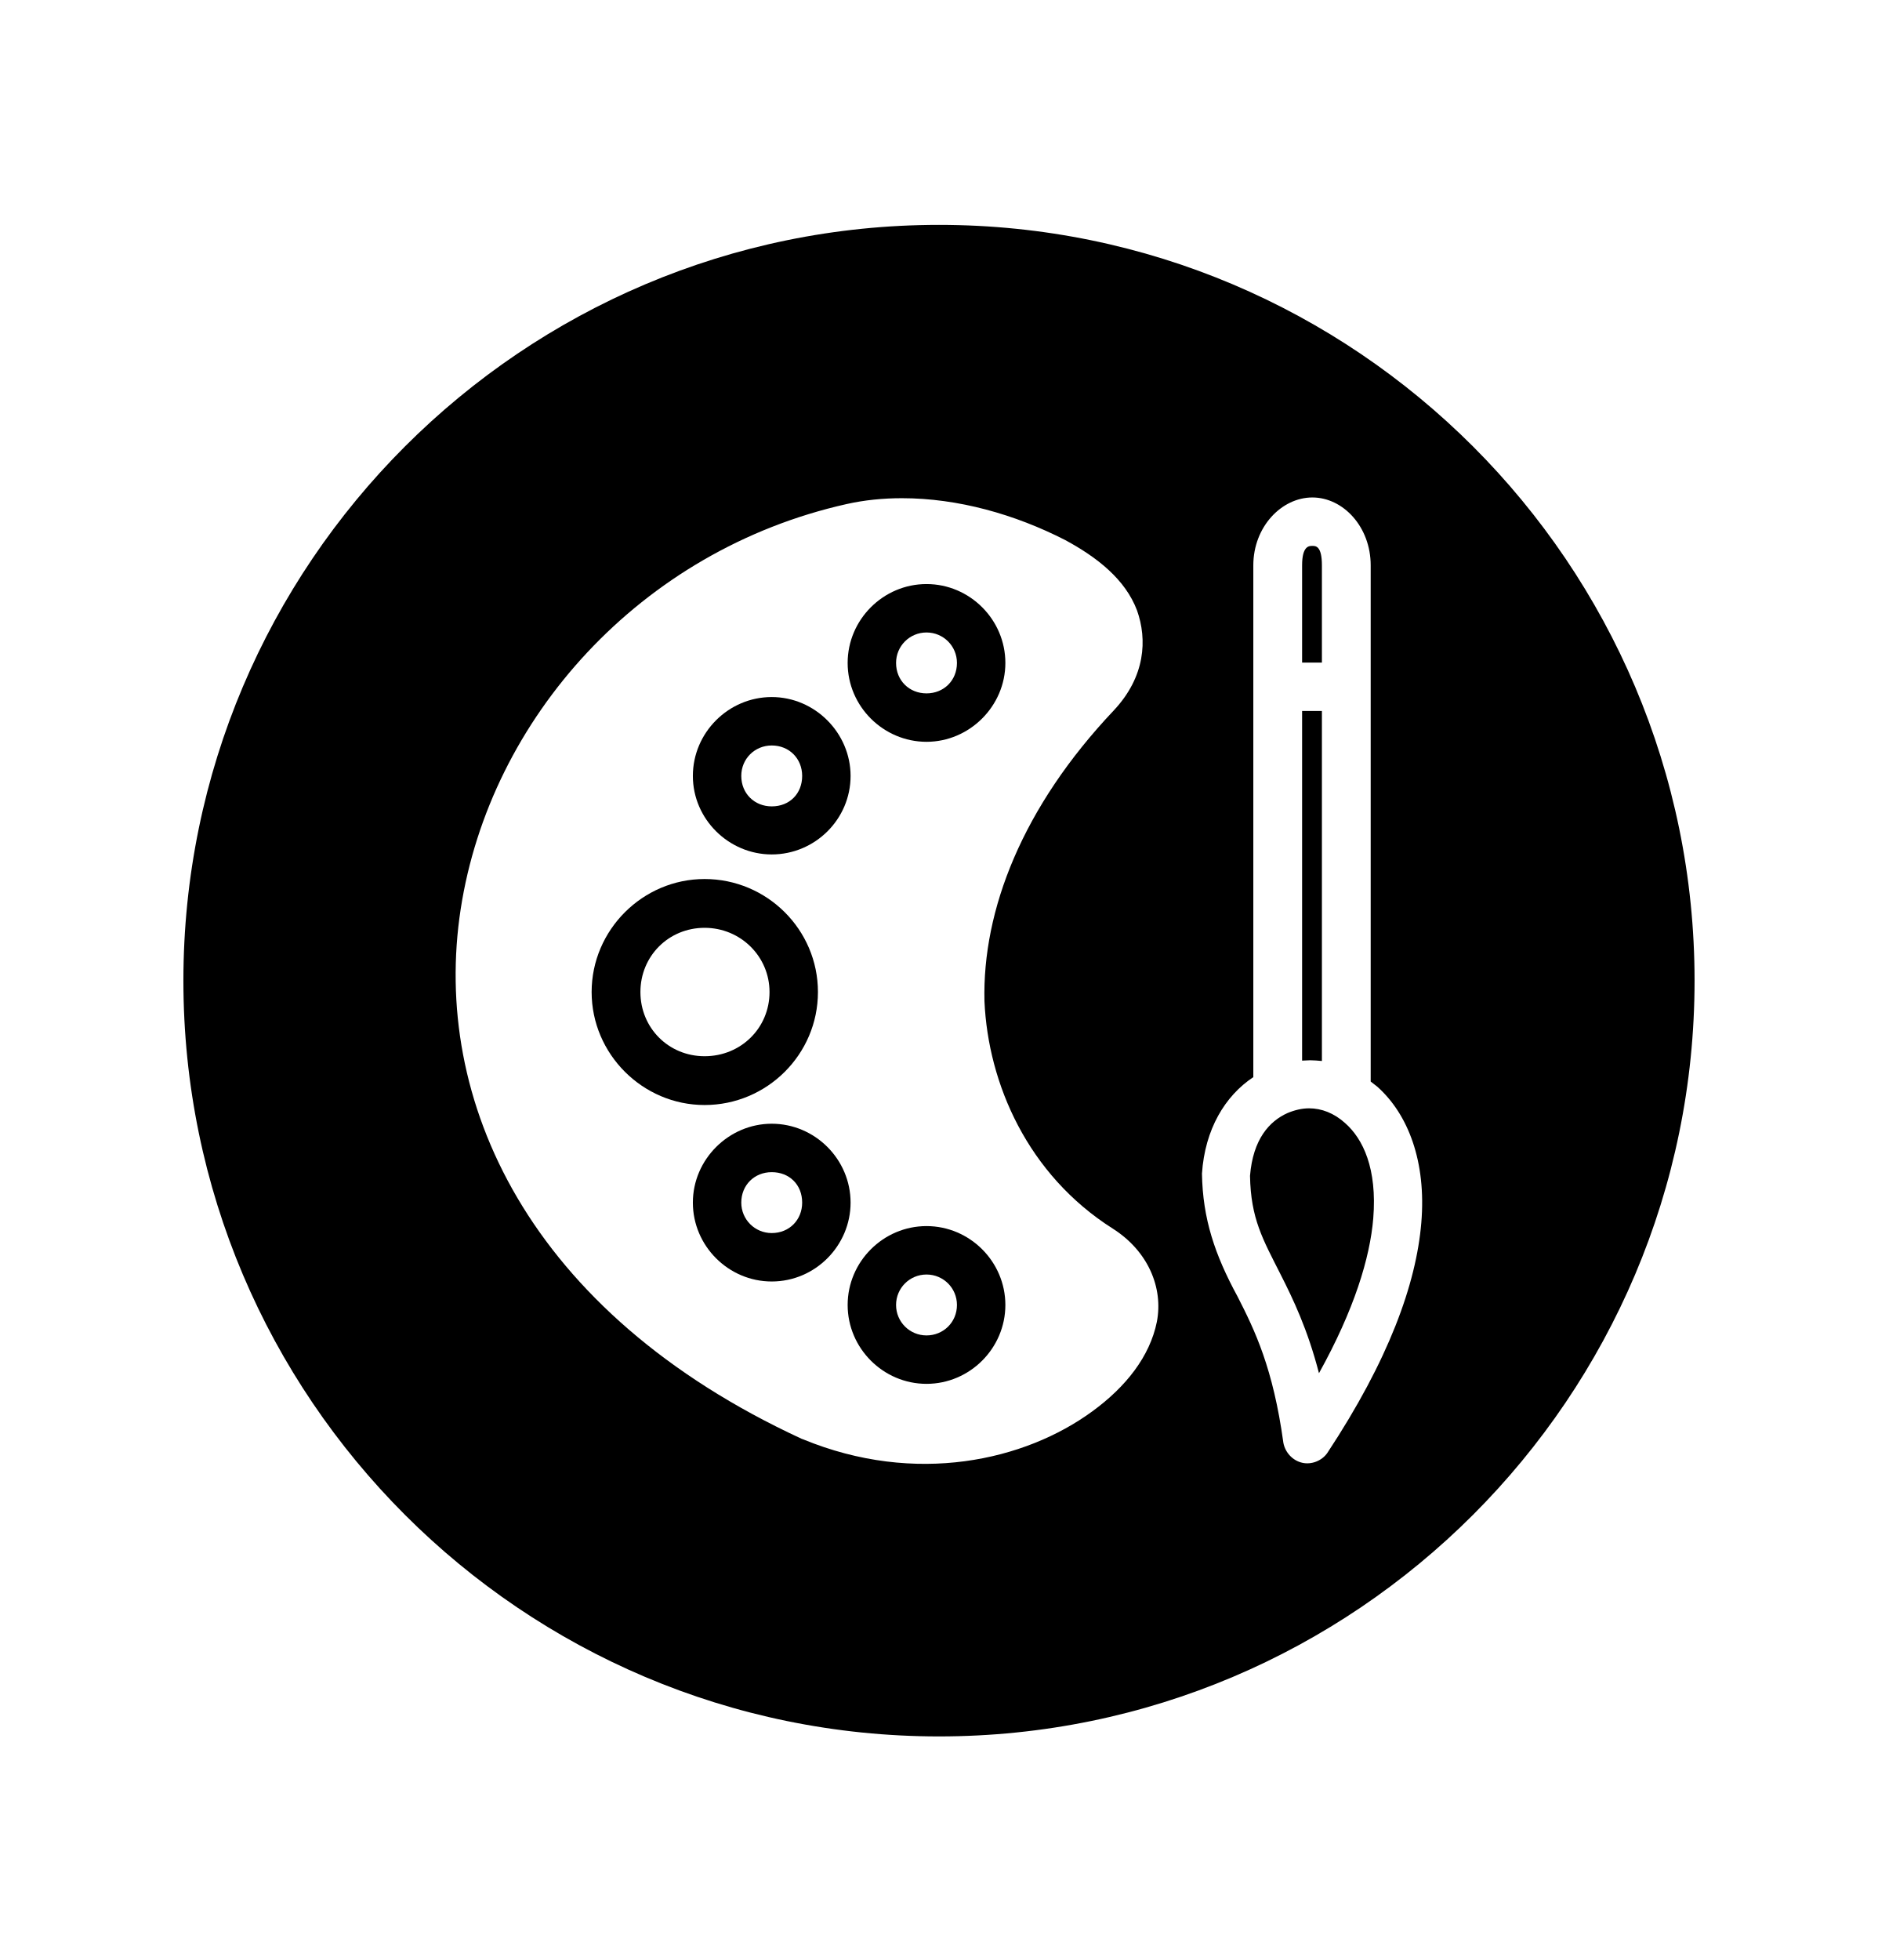
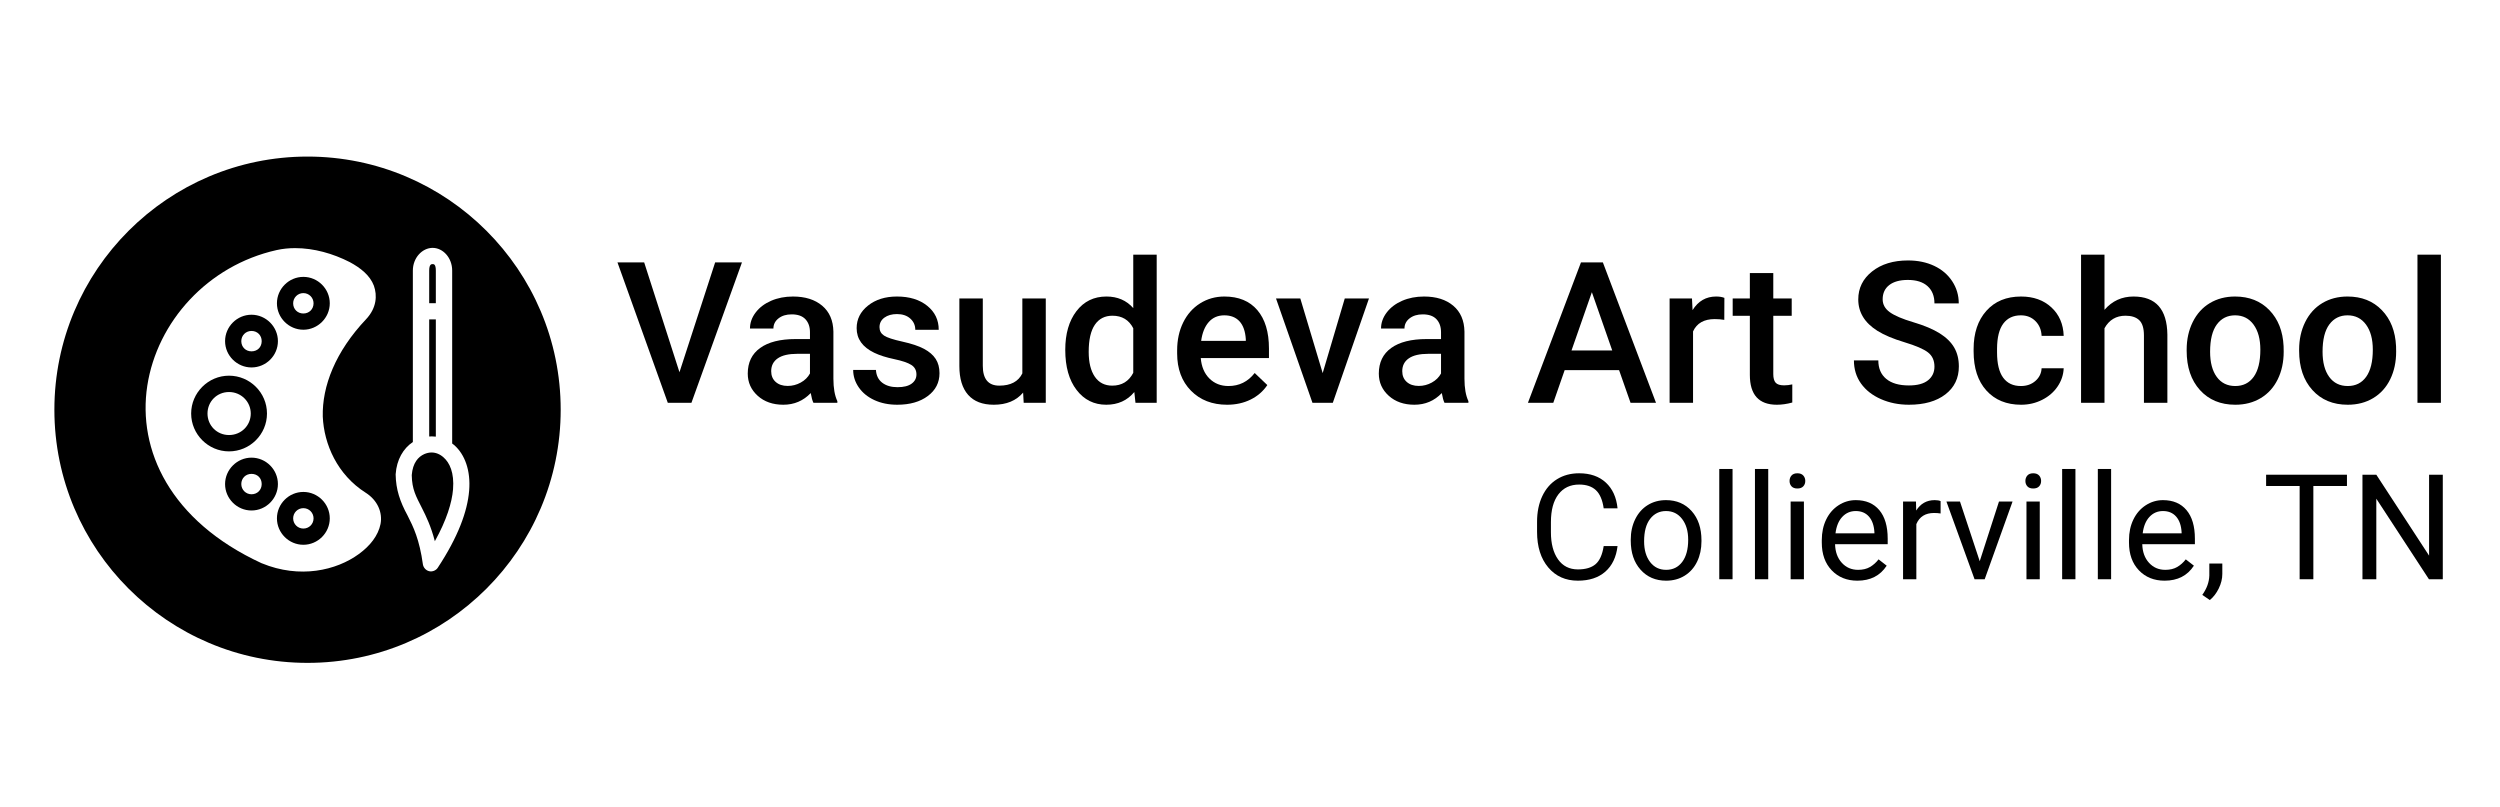
- <svg xmlns="http://www.w3.org/2000/svg" version="1.1" id="Layer_1" x="0px" y="0px" width="612px" height="638.578px" viewBox="0 0 612 638.578" enable-background="new 0 0 612 638.578" xml:space="preserve">
+ <svg xmlns="http://www.w3.org/2000/svg" version="1.1" id="Layer_1" x="0px" y="0px" width="1980px" height="638.578px" viewBox="0 0 1980 638.578" enable-background="new 0 0 1980 638.578" xml:space="preserve">
  <g>
-     <path d="M251.494,366.117c-13.985,0-25.699,11.595-25.699,25.699s11.595,25.699,25.699,25.699   c14.224,0,25.699-11.714,25.699-25.699C277.193,377.712,265.598,366.117,251.494,366.117z M251.494,401.737   c-5.498,0-9.921-4.423-9.921-9.921c0-5.737,4.303-9.921,9.921-9.921c5.737,0,9.921,4.064,9.921,9.921   C261.415,397.434,257.231,401.737,251.494,401.737z" />
-     <path d="M266.555,323.205c0-20.32-16.615-36.816-36.935-36.816c-20.201,0-36.816,16.615-36.816,36.816   c0,20.201,16.615,36.816,36.816,36.816C249.94,360.021,266.555,343.526,266.555,323.205z M208.702,323.205   c0-11.714,9.204-20.918,20.918-20.918s21.157,9.323,21.157,20.918c0,11.714-9.323,20.918-21.157,20.918   C217.905,344.123,208.702,334.92,208.702,323.205z" />
-     <path d="M251.494,278.381c14.105,0,25.699-11.475,25.699-25.58c0-13.985-11.595-25.699-25.699-25.699   c-14.105,0-25.699,11.595-25.699,25.699C225.795,266.906,237.509,278.381,251.494,278.381z M251.494,242.88   c5.737,0,9.921,4.303,9.921,9.921c0,5.738-4.064,9.921-9.921,9.921c-5.618,0-9.921-4.184-9.921-9.921   C241.573,247.184,245.995,242.88,251.494,242.88z" />
-     <path d="M301.936,241.685c13.985,0,25.699-11.595,25.699-25.699s-11.595-25.699-25.699-25.699s-25.699,11.595-25.699,25.699   C276.237,230.21,287.951,241.685,301.936,241.685z M301.936,206.065c5.498,0,9.921,4.423,9.921,9.921   c0,5.738-4.303,9.921-9.921,9.921c-5.618,0-9.921-4.184-9.921-9.921C292.015,210.488,296.438,206.065,301.936,206.065z" />
-     <path d="M301.936,399.466c-14.105,0-25.699,11.595-25.699,25.699s11.595,25.699,25.699,25.699s25.699-11.595,25.699-25.699   S316.041,399.466,301.936,399.466z M301.936,435.087c-5.498,0-9.921-4.423-9.921-9.921s4.423-9.921,9.921-9.921   s9.921,4.423,9.921,9.921C311.857,430.784,307.434,435.087,301.936,435.087z" />
-     <path d="M430.791,184.191c0-6.335-2.032-6.335-3.108-6.335s-3.347,0-3.347,6.335v31.676h6.455V184.191z" />
-     <path d="M430.791,345.677V231.645h-6.455l0,0v113.913c0.837,0,1.673-0.12,2.63-0.12   C428.161,345.438,429.476,345.558,430.791,345.677z" />
-     <path d="M306,73.266c-135.788,0-246.234,110.447-246.234,246.234S170.212,565.734,306,565.734S552.234,455.288,552.234,319.5   S441.788,73.266,306,73.266z M377.002,430.664c-2.271,11.236-10.041,21.157-21.038,29.166   c-21.874,16.017-57.495,24.265-94.31,9.084c-0.12,0-0.239-0.12-0.359-0.12c-89.29-41.238-120.727-110.447-111.164-172.603   s58.57-116.902,125.747-131.963c5.857-1.315,11.953-1.912,18.049-1.912l0,0c18.288,0,36.816,5.259,53.191,13.627   c10.399,5.618,19.603,12.79,23.428,22.95c3.347,9.443,2.749,21.516-7.53,32.512c-29.883,31.556-42.912,65.145-42.195,94.788   c1.195,26.895,14.105,56.538,41.836,74.109C374.133,407.595,379.153,419.548,377.002,430.664z M463.184,398.391   c-1.673,19.962-10.638,44.705-30.6,74.946c-1.793,2.63-5.259,3.945-8.248,3.227c-3.108-0.717-5.498-3.347-6.096-6.455   c-3.347-24.384-9.323-36.696-14.941-47.693c-7.411-13.627-11.355-25.341-11.595-40.043c0.956-14.463,7.53-25.341,16.734-31.437   V184.191c0-12.551,9.204-22.113,19.245-22.113l0,0c10.041,0,19.005,9.563,19.005,22.113v168.18   c0.717,0.598,1.434,1.076,2.152,1.673C458.88,363.009,464.857,378.429,463.184,398.391z" />
-     <path d="M438.321,365.878c-3.586-3.227-7.65-4.781-11.714-4.781l0,0c-2.391,0-4.781,0.598-7.052,1.554   c-5.857,2.63-11.236,8.487-12.192,20.44c0.239,13.985,4.184,20.679,9.921,32.034c4.064,8.009,8.845,17.93,12.551,32.273   c11.475-20.679,16.615-37.533,17.691-50.442C448.84,380.7,444.178,371.018,438.321,365.878z" />
+     <path d="M199.186,362.458c-11.387,0-20.926,9.441-20.926,20.926s9.441,20.925,20.926,20.925c11.582,0,20.925-9.538,20.925-20.925   C220.111,371.899,210.67,362.458,199.186,362.458z M199.186,391.462c-4.477,0-8.078-3.601-8.078-8.078   c0-4.671,3.504-8.078,8.078-8.078c4.671,0,8.078,3.309,8.078,8.078C207.264,387.958,203.857,391.462,199.186,391.462z" />
+     <path d="M211.449,327.517c0-16.546-13.529-29.978-30.074-29.978c-16.449,0-29.978,13.529-29.978,29.978   s13.529,29.978,29.978,29.978C197.921,357.494,211.449,344.063,211.449,327.517z M164.342,327.517   c0-9.538,7.494-17.033,17.033-17.033s17.227,7.591,17.227,17.033c0,9.538-7.591,17.033-17.227,17.033   C171.836,344.549,164.342,337.056,164.342,327.517z" />
+     <path d="M199.186,291.019c11.485,0,20.925-9.344,20.925-20.829c0-11.387-9.441-20.925-20.925-20.925   c-11.485,0-20.926,9.441-20.926,20.925C178.26,281.675,187.799,291.019,199.186,291.019z M199.186,262.112   c4.671,0,8.078,3.504,8.078,8.078c0,4.672-3.309,8.078-8.078,8.078c-4.574,0-8.078-3.407-8.078-8.078   C191.108,265.616,194.708,262.112,199.186,262.112z" />
+     <path d="M240.258,261.139c11.387,0,20.925-9.441,20.925-20.925s-9.441-20.925-20.925-20.925c-11.484,0-20.926,9.441-20.926,20.925   C219.333,251.795,228.871,261.139,240.258,261.139z M240.258,232.135c4.477,0,8.078,3.601,8.078,8.078   c0,4.672-3.504,8.078-8.078,8.078c-4.574,0-8.078-3.407-8.078-8.078C232.18,235.737,235.782,232.135,240.258,232.135z" />
+     <path d="M240.258,389.613c-11.485,0-20.926,9.441-20.926,20.925c0,11.484,9.441,20.926,20.926,20.926   c11.484,0,20.925-9.441,20.925-20.926C261.184,399.054,251.743,389.613,240.258,389.613z M240.258,418.617   c-4.477,0-8.078-3.601-8.078-8.078s3.601-8.078,8.078-8.078c4.477,0,8.078,3.601,8.078,8.078   C248.337,415.113,244.735,418.617,240.258,418.617z" />
+     <path d="M345.179,214.324c0-5.158-1.655-5.158-2.531-5.158c-0.876,0-2.725,0-2.725,5.158v25.792h5.256V214.324z" />
+     <path d="M345.179,345.815v-92.851h-5.256l0,0v92.754c0.682,0,1.362-0.098,2.141-0.098   C343.038,345.62,344.108,345.718,345.179,345.815z" />
+     <path d="M243.568,124.003c-110.566,0-200.497,89.932-200.497,200.497s89.931,200.497,200.497,200.497   S444.064,435.066,444.064,324.5S354.133,124.003,243.568,124.003z M301.381,415.016c-1.849,9.149-8.176,17.227-17.13,23.749   c-17.811,13.042-46.815,19.758-76.792,7.397c-0.098,0-0.195-0.098-0.292-0.098c-72.705-33.578-98.302-89.932-90.516-140.543   s47.691-95.188,102.39-107.451c4.769-1.071,9.733-1.557,14.696-1.557l0,0c14.891,0,29.978,4.282,43.311,11.096   c8.467,4.574,15.962,10.414,19.076,18.687c2.725,7.689,2.238,17.519-6.131,26.473c-24.332,25.695-34.941,53.044-34.357,77.181   c0.973,21.899,11.485,46.036,34.065,60.343C299.045,396.232,303.133,405.964,301.381,415.016z M371.555,388.737   c-1.362,16.254-8.662,36.401-24.916,61.025c-1.46,2.141-4.282,3.212-6.716,2.628c-2.531-0.584-4.477-2.725-4.964-5.256   c-2.725-19.855-7.591-29.88-12.166-38.834c-6.034-11.096-9.246-20.634-9.441-32.605c0.778-11.777,6.131-20.634,13.626-25.598   V214.324c0-10.22,7.494-18.006,15.67-18.006l0,0c8.176,0,15.475,7.787,15.475,18.006v136.941c0.584,0.487,1.168,0.876,1.752,1.362   C368.051,359.927,372.917,372.483,371.555,388.737z" />
+     <path d="M351.31,362.263c-2.92-2.628-6.229-3.893-9.538-3.893l0,0c-1.947,0-3.893,0.487-5.742,1.265   c-4.769,2.142-9.149,6.911-9.927,16.643c0.195,11.387,3.407,16.838,8.078,26.084c3.309,6.521,7.202,14.6,10.22,26.278   c9.344-16.838,13.529-30.561,14.405-41.073C359.875,374.332,356.079,366.449,351.31,362.263z" />
+   </g>
+   <g enable-background="new    ">
+     <path d="M538.14,294.81l28.263-87.005h21.236l-40.027,111.219h-18.715l-39.874-111.219h21.159L538.14,294.81z" />
+     <path d="M644.241,319.024c-0.815-1.578-1.528-4.15-2.139-7.715c-5.908,6.161-13.139,9.242-21.694,9.242   c-8.301,0-15.075-2.369-20.319-7.103c-5.245-4.737-7.868-10.592-7.868-17.57c0-8.809,3.271-15.569,9.816-20.28   c6.543-4.71,15.9-7.065,28.072-7.065h11.382v-5.424c0-4.278-1.197-7.702-3.59-10.274c-2.394-2.571-6.035-3.857-10.923-3.857   c-4.228,0-7.69,1.057-10.389,3.169c-2.7,2.114-4.049,4.8-4.049,8.059h-18.562c0-4.532,1.501-8.771,4.507-12.718   c3.004-3.946,7.091-7.04,12.26-9.281c5.168-2.24,10.935-3.361,17.301-3.361c9.675,0,17.39,2.433,23.145,7.295   c5.754,4.863,8.708,11.7,8.861,20.51v37.277c0,7.435,1.043,13.367,3.132,17.799v1.298H644.241z M623.846,305.656   c3.667,0,7.116-0.89,10.35-2.673c3.234-1.782,5.665-4.175,7.295-7.18v-15.583h-10.007c-6.875,0-12.044,1.197-15.507,3.591   c-3.464,2.394-5.194,5.78-5.194,10.159c0,3.565,1.184,6.405,3.552,8.517C616.704,304.6,619.874,305.656,623.846,305.656z" />
+     <path d="M725.823,296.566c0-3.309-1.363-5.831-4.087-7.562c-2.725-1.731-7.245-3.259-13.558-4.583   c-6.315-1.324-11.586-3.005-15.812-5.043c-9.269-4.48-13.902-10.973-13.902-19.478c0-7.129,3.004-13.087,9.014-17.875   c6.008-4.787,13.647-7.18,22.916-7.18c9.879,0,17.861,2.444,23.948,7.333c6.085,4.889,9.128,11.228,9.128,19.021h-18.562   c0-3.564-1.325-6.531-3.972-8.9c-2.648-2.367-6.162-3.552-10.541-3.552c-4.075,0-7.397,0.943-9.968,2.826   c-2.572,1.885-3.858,4.406-3.858,7.563c0,2.852,1.196,5.068,3.59,6.646c2.393,1.578,7.23,3.169,14.513,4.774   c7.282,1.604,12.998,3.514,17.149,5.728c4.15,2.216,7.231,4.877,9.243,7.982c2.011,3.107,3.017,6.876,3.017,11.305   c0,7.437-3.082,13.458-9.243,18.066c-6.162,4.61-14.234,6.913-24.215,6.913c-6.773,0-12.808-1.222-18.104-3.667   c-5.297-2.444-9.422-5.805-12.375-10.083c-2.954-4.278-4.43-8.886-4.43-13.825h18.027c0.254,4.38,1.91,7.752,4.965,10.121   c3.055,2.367,7.104,3.552,12.146,3.552c4.889,0,8.605-0.928,11.153-2.788C724.549,302.003,725.823,299.571,725.823,296.566z" />
+     <path d="M810.307,310.927c-5.45,6.417-13.19,9.625-23.222,9.625c-8.964,0-15.749-2.622-20.357-7.868   c-4.61-5.244-6.913-12.833-6.913-22.762v-53.548h18.562v53.318c0,10.491,4.354,15.736,13.062,15.736   c9.014,0,15.098-3.234,18.256-9.701v-59.353h18.562v82.651h-17.493L810.307,310.927z" />
+     <path d="M843.688,277.088c0-12.731,2.953-22.955,8.86-30.67c5.908-7.716,13.827-11.573,23.757-11.573   c8.759,0,15.837,3.055,21.236,9.166v-42.318h18.561v117.33h-16.805l-0.917-8.555c-5.55,6.722-12.961,10.083-22.228,10.083   c-9.676,0-17.506-3.896-23.489-11.687C846.679,301.072,843.688,290.482,843.688,277.088z M862.25,278.692   c0,8.403,1.616,14.96,4.851,19.67c3.234,4.711,7.829,7.066,13.788,7.066c7.587,0,13.139-3.386,16.652-10.16v-35.29   c-3.413-6.62-8.913-9.931-16.5-9.931c-6.01,0-10.644,2.381-13.902,7.142C863.879,261.951,862.25,269.118,862.25,278.692z" />
+     <path d="M971.866,320.552c-11.765,0-21.301-3.704-28.608-11.115c-7.308-7.409-10.962-17.275-10.962-29.599v-2.293   c0-8.25,1.592-15.621,4.775-22.113c3.182-6.493,7.65-11.546,13.406-15.164c5.754-3.615,12.17-5.423,19.25-5.423   c11.254,0,19.948,3.59,26.085,10.771c6.136,7.179,9.204,17.339,9.204,30.478v7.486h-54.005c0.559,6.824,2.838,12.222,6.837,16.194   c3.997,3.972,9.025,5.958,15.086,5.958c8.505,0,15.431-3.438,20.777-10.312l10.007,9.548c-3.31,4.94-7.728,8.772-13.253,11.496   C984.939,319.188,978.739,320.552,971.866,320.552z M969.65,249.74c-5.093,0-9.204,1.784-12.337,5.348   c-3.131,3.564-5.131,8.53-5.996,14.895h35.367v-1.375c-0.408-6.212-2.062-10.91-4.965-14.093   C978.816,251.334,974.792,249.74,969.65,249.74z" />
+     <path d="M1047.564,295.497l17.493-59.123h19.173l-28.645,82.651h-16.118l-28.874-82.651h19.249L1047.564,295.497z" />
+     <path d="M1144.041,319.024c-0.814-1.578-1.528-4.15-2.139-7.715c-5.908,6.161-13.139,9.242-21.694,9.242   c-8.3,0-15.074-2.369-20.318-7.103c-5.246-4.737-7.868-10.592-7.868-17.57c0-8.809,3.271-15.569,9.815-20.28   c6.543-4.71,15.901-7.065,28.072-7.065h11.381v-5.424c0-4.278-1.197-7.702-3.59-10.274c-2.394-2.571-6.034-3.857-10.923-3.857   c-4.228,0-7.69,1.057-10.389,3.169c-2.701,2.114-4.049,4.8-4.049,8.059h-18.561c0-4.532,1.501-8.771,4.506-12.718   c3.004-3.946,7.091-7.04,12.26-9.281c5.168-2.24,10.935-3.361,17.301-3.361c9.675,0,17.391,2.433,23.146,7.295   c5.754,4.863,8.708,11.7,8.861,20.51v37.277c0,7.435,1.043,13.367,3.131,17.799v1.298H1144.041z M1123.646,305.656   c3.667,0,7.116-0.89,10.351-2.673c3.234-1.782,5.664-4.175,7.294-7.18v-15.583h-10.006c-6.875,0-12.044,1.197-15.506,3.591   c-3.464,2.394-5.194,5.78-5.194,10.159c0,3.565,1.183,6.405,3.552,8.517C1116.503,304.6,1119.674,305.656,1123.646,305.656z" />
+     <path d="M1282.302,293.128h-43.082l-9.015,25.896h-20.089l42.013-111.219h17.34l42.089,111.219h-20.166L1282.302,293.128z    M1244.643,277.545h32.235l-16.118-46.138L1244.643,277.545z" />
+     <path d="M1365.641,253.331c-2.444-0.407-4.966-0.611-7.563-0.611c-8.505,0-14.234,3.26-17.187,9.778v56.526h-18.563v-82.651h17.722   l0.458,9.243c4.481-7.182,10.694-10.771,18.638-10.771c2.648,0,4.837,0.357,6.569,1.069L1365.641,253.331z" />
+     <path d="M1404.443,216.284v20.089h14.59v13.75h-14.59v46.138c0,3.158,0.624,5.437,1.872,6.837c1.247,1.401,3.476,2.101,6.683,2.101   c2.139,0,4.303-0.255,6.494-0.765v14.361c-4.227,1.172-8.302,1.757-12.222,1.757c-14.26,0-21.388-7.868-21.388-23.603v-46.826   h-13.597v-13.75h13.597v-20.089H1404.443z" />
+     <path d="M1532.086,290.378c0-4.889-1.719-8.656-5.155-11.305c-3.438-2.647-9.639-5.321-18.601-8.02   c-8.963-2.698-16.093-5.703-21.388-9.014c-10.135-6.365-15.2-14.666-15.2-24.902c0-8.962,3.653-16.347,10.961-22.152   c7.307-5.805,16.792-8.708,28.455-8.708c7.74,0,14.64,1.427,20.7,4.278c6.059,2.852,10.821,6.913,14.284,12.184   c3.463,5.27,5.194,11.113,5.194,17.53h-19.25c0-5.805-1.821-10.35-5.461-13.635c-3.641-3.284-8.849-4.927-15.622-4.927   c-6.314,0-11.217,1.35-14.704,4.049c-3.489,2.699-5.232,6.467-5.232,11.305c0,4.074,1.884,7.473,5.653,10.197   c3.768,2.725,9.981,5.374,18.638,7.944c8.656,2.572,15.608,5.5,20.854,8.785c5.244,3.284,9.089,7.054,11.534,11.305   c2.444,4.252,3.667,9.231,3.667,14.934c0,9.269-3.552,16.64-10.656,22.113c-7.103,5.475-16.742,8.212-28.912,8.212   c-8.047,0-15.443-1.49-22.19-4.468c-6.748-2.98-11.993-7.091-15.736-12.337c-3.744-5.245-5.615-11.356-5.615-18.333h19.327   c0,6.315,2.087,11.204,6.263,14.666c4.175,3.463,10.16,5.194,17.952,5.194c6.722,0,11.775-1.362,15.162-4.087   C1530.393,298.464,1532.086,294.86,1532.086,290.378z" />
+     <path d="M1600.529,305.733c4.634,0,8.48-1.349,11.535-4.049c3.055-2.698,4.684-6.034,4.889-10.006h17.492   c-0.203,5.144-1.808,9.943-4.812,14.399c-3.005,4.457-7.079,7.983-12.222,10.579c-5.144,2.598-10.694,3.896-16.652,3.896   c-11.56,0-20.727-3.742-27.499-11.229c-6.774-7.485-10.159-17.823-10.159-31.012v-1.91c0-12.578,3.361-22.648,10.083-30.211   c6.722-7.562,15.888-11.343,27.499-11.343c9.827,0,17.836,2.865,24.023,8.593c6.187,5.73,9.433,13.253,9.739,22.573h-17.492   c-0.204-4.736-1.822-8.632-4.851-11.688c-3.03-3.055-6.888-4.583-11.573-4.583c-6.009,0-10.644,2.178-13.901,6.531   c-3.26,4.355-4.915,10.962-4.966,19.823v2.979c0,8.964,1.616,15.648,4.851,20.052   C1589.746,303.531,1594.418,305.733,1600.529,305.733z" />
+     <path d="M1666.757,245.387c6.059-7.028,13.723-10.541,22.992-10.541c17.62,0,26.557,10.058,26.812,30.172v54.006h-18.563v-53.318   c0-5.703-1.235-9.74-3.704-12.107c-2.471-2.369-6.098-3.553-10.885-3.553c-7.435,0-12.986,3.312-16.652,9.931v59.047h-18.563   v-117.33h18.563V245.387z" />
+     <path d="M1731.839,276.934c0-8.096,1.604-15.391,4.812-21.885c3.208-6.492,7.716-11.483,13.521-14.972   c5.805-3.487,12.476-5.232,20.012-5.232c11.154,0,20.205,3.59,27.156,10.771c6.952,7.179,10.707,16.703,11.267,28.568l0.076,4.355   c0,8.149-1.566,15.43-4.697,21.847c-3.132,6.417-7.613,11.381-13.444,14.896c-5.832,3.513-12.565,5.27-20.204,5.27   c-11.663,0-20.996-3.883-27.997-11.649c-7.002-7.765-10.502-18.116-10.502-31.052V276.934z M1750.4,278.539   c0,8.505,1.756,15.163,5.271,19.975c3.513,4.812,8.401,7.218,14.666,7.218c6.263,0,11.139-2.444,14.627-7.333   c3.487-4.889,5.233-12.043,5.233-21.465c0-8.351-1.795-14.972-5.386-19.861c-3.59-4.889-8.467-7.333-14.628-7.333   c-6.06,0-10.872,2.406-14.437,7.219C1752.182,261.772,1750.4,268.966,1750.4,278.539z" />
+     <path d="M1820.907,276.934c0-8.096,1.604-15.391,4.812-21.885c3.208-6.492,7.716-11.483,13.521-14.972   c5.805-3.487,12.476-5.232,20.012-5.232c11.154,0,20.205,3.59,27.156,10.771c6.952,7.179,10.707,16.703,11.267,28.568l0.076,4.355   c0,8.149-1.566,15.43-4.697,21.847c-3.132,6.417-7.613,11.381-13.444,14.896c-5.832,3.513-12.565,5.27-20.204,5.27   c-11.662,0-20.995-3.883-27.997-11.649c-7.002-7.765-10.502-18.116-10.502-31.052V276.934z M1839.469,278.539   c0,8.505,1.756,15.163,5.271,19.975c3.513,4.812,8.401,7.218,14.666,7.218c6.263,0,11.139-2.444,14.627-7.333   c3.487-4.889,5.233-12.043,5.233-21.465c0-8.351-1.795-14.972-5.386-19.861c-3.59-4.889-8.467-7.333-14.628-7.333   c-6.06,0-10.872,2.406-14.437,7.219C1841.25,261.772,1839.469,268.966,1839.469,278.539z" />
+     <path d="M1933.195,319.024h-18.563v-117.33h18.563V319.024z" />
+   </g>
+   <g enable-background="new    ">
+     <path d="M1281.093,432.493c-1.023,8.756-4.256,15.514-9.695,20.271c-5.44,4.758-12.671,7.136-21.692,7.136   c-9.78,0-17.618-3.506-23.511-10.52c-5.895-7.012-8.843-16.394-8.843-28.145v-7.96c0-7.695,1.374-14.461,4.123-20.299   c2.748-5.836,6.643-10.32,11.684-13.446c5.042-3.128,10.879-4.691,17.513-4.691c8.794,0,15.845,2.455,21.152,7.363   c5.307,4.909,8.396,11.705,9.269,20.384h-10.974c-0.948-6.615-3.005-11.406-6.168-14.372c-3.166-2.966-7.592-4.448-13.277-4.448   c-6.975,0-12.444,2.58-16.403,7.74c-3.962,5.16-5.942,12.5-5.942,22.022v8.024c0,8.992,1.876,16.143,5.628,21.455   c3.753,5.311,9.002,7.966,15.751,7.966c6.064,0,10.718-1.373,13.959-4.121c3.242-2.748,5.392-7.534,6.453-14.357H1281.093z" />
+     <path d="M1291.555,427.433c0-6.028,1.184-11.448,3.554-16.263c2.367-4.813,5.665-8.528,9.893-11.144   c4.226-2.614,9.049-3.923,14.47-3.923c8.377,0,15.153,2.9,20.328,8.699c5.174,5.801,7.76,13.514,7.76,23.142v0.739   c0,5.99-1.146,11.364-3.439,16.121c-2.295,4.758-5.572,8.463-9.837,11.116c-4.264,2.653-9.164,3.98-14.698,3.98   c-8.339,0-15.096-2.899-20.27-8.7c-5.175-5.799-7.762-13.475-7.762-23.028V427.433z M1302.131,428.683   c0,6.823,1.582,12.302,4.747,16.433c3.165,4.132,7.401,6.198,12.708,6.198c5.345,0,9.59-2.094,12.737-6.283   c3.146-4.188,4.72-10.054,4.72-17.598c0-6.747-1.602-12.215-4.805-16.404c-3.204-4.188-7.458-6.283-12.765-6.283   c-5.193,0-9.381,2.066-12.565,6.197C1303.723,415.076,1302.131,420.989,1302.131,428.683z" />
+     <path d="M1372.181,458.762h-10.52v-87.336h10.52V458.762z" />
+     <path d="M1400.44,458.762h-10.518v-87.336h10.518V458.762z" />
+     <path d="M1417.328,380.921c0-1.705,0.52-3.145,1.563-4.321c1.042-1.174,2.587-1.762,4.634-1.762c2.047,0,3.601,0.588,4.662,1.762   c1.061,1.176,1.592,2.617,1.592,4.321c0,1.707-0.531,3.128-1.592,4.265c-1.061,1.137-2.615,1.706-4.662,1.706   c-2.047,0-3.592-0.569-4.634-1.706C1417.848,384.049,1417.328,382.628,1417.328,380.921z M1428.7,458.762h-10.52V397.24h10.52   V458.762z" />
+     <path d="M1471.059,459.899c-8.339,0-15.125-2.738-20.356-8.216c-5.231-5.477-7.847-12.802-7.847-21.975v-1.934   c0-6.102,1.166-11.551,3.498-16.347c2.331-4.795,5.591-8.547,9.78-11.258c4.187-2.71,8.728-4.065,13.618-4.065   c7.997,0,14.215,2.635,18.65,7.904s6.652,12.812,6.652,22.629v4.379h-41.677c0.151,6.065,1.923,10.965,5.316,14.698   c3.392,3.734,7.704,5.601,12.935,5.601c3.715,0,6.861-0.758,9.439-2.274c2.578-1.516,4.834-3.526,6.767-6.028l6.425,5.004   C1489.103,455.939,1481.37,459.899,1471.059,459.899z M1469.752,404.746c-4.247,0-7.81,1.545-10.69,4.634   c-2.882,3.09-4.662,7.42-5.345,12.993h30.818v-0.796c-0.304-5.345-1.745-9.486-4.321-12.424   C1477.636,406.215,1474.148,404.746,1469.752,404.746z" />
+     <path d="M1536.96,406.679c-1.592-0.264-3.317-0.397-5.175-0.397c-6.899,0-11.581,2.937-14.044,8.813v43.668h-10.52V397.24h10.235   l0.171,7.107c3.448-5.495,8.338-8.244,14.67-8.244c2.047,0,3.6,0.265,4.662,0.796V406.679z" />
+     <path d="M1567.948,444.491l15.24-47.251h10.746l-22.061,61.522h-8.018l-22.289-61.522h10.747L1567.948,444.491z" />
+     <path d="M1604.112,380.921c0-1.705,0.52-3.145,1.563-4.321c1.042-1.174,2.587-1.762,4.634-1.762c2.047,0,3.601,0.588,4.662,1.762   c1.06,1.176,1.592,2.617,1.592,4.321c0,1.707-0.532,3.128-1.592,4.265c-1.061,1.137-2.616,1.706-4.662,1.706   c-2.047,0-3.592-0.569-4.634-1.706C1604.632,384.049,1604.112,382.628,1604.112,380.921z M1615.484,458.762h-10.52V397.24h10.52   V458.762z" />
+     <path d="M1643.743,458.762h-10.52v-87.336h10.52V458.762z" />
+     <path d="M1672.001,458.762h-10.518v-87.336h10.518V458.762z" />
+     <path d="M1714.362,459.899c-8.341,0-15.126-2.738-20.357-8.216c-5.231-5.477-7.845-12.802-7.845-21.975v-1.934   c0-6.102,1.165-11.551,3.497-16.347c2.331-4.795,5.591-8.547,9.78-11.258c4.188-2.71,8.728-4.065,13.618-4.065   c7.997,0,14.215,2.635,18.65,7.904s6.652,12.812,6.652,22.629v4.379h-41.677c0.151,6.065,1.923,10.965,5.316,14.698   c3.392,3.734,7.704,5.601,12.935,5.601c3.715,0,6.861-0.758,9.44-2.274c2.576-1.516,4.832-3.526,6.766-6.028l6.426,5.004   C1732.404,455.939,1724.671,459.899,1714.362,459.899z M1713.053,404.746c-4.245,0-7.81,1.545-10.69,4.634   c-2.881,3.09-4.662,7.42-5.345,12.993h30.818v-0.796c-0.304-5.345-1.744-9.486-4.321-12.424   C1720.937,406.215,1717.45,404.746,1713.053,404.746z" />
+     <path d="M1750.183,475.251l-5.97-4.094c3.562-4.967,5.419-10.084,5.571-15.352v-9.495h10.292v8.244   c0,3.83-0.938,7.656-2.814,11.486C1755.385,469.869,1753.026,472.939,1750.183,475.251z" />
+     <path d="M1858.785,384.902h-26.61v73.86h-10.859v-73.86h-26.553v-8.927h64.023V384.902z" />
+     <path d="M1934.691,458.762h-10.974l-41.677-63.796v63.796h-10.973v-82.787h10.973l41.792,64.08v-64.08h10.86V458.762z" />
  </g>
</svg>
